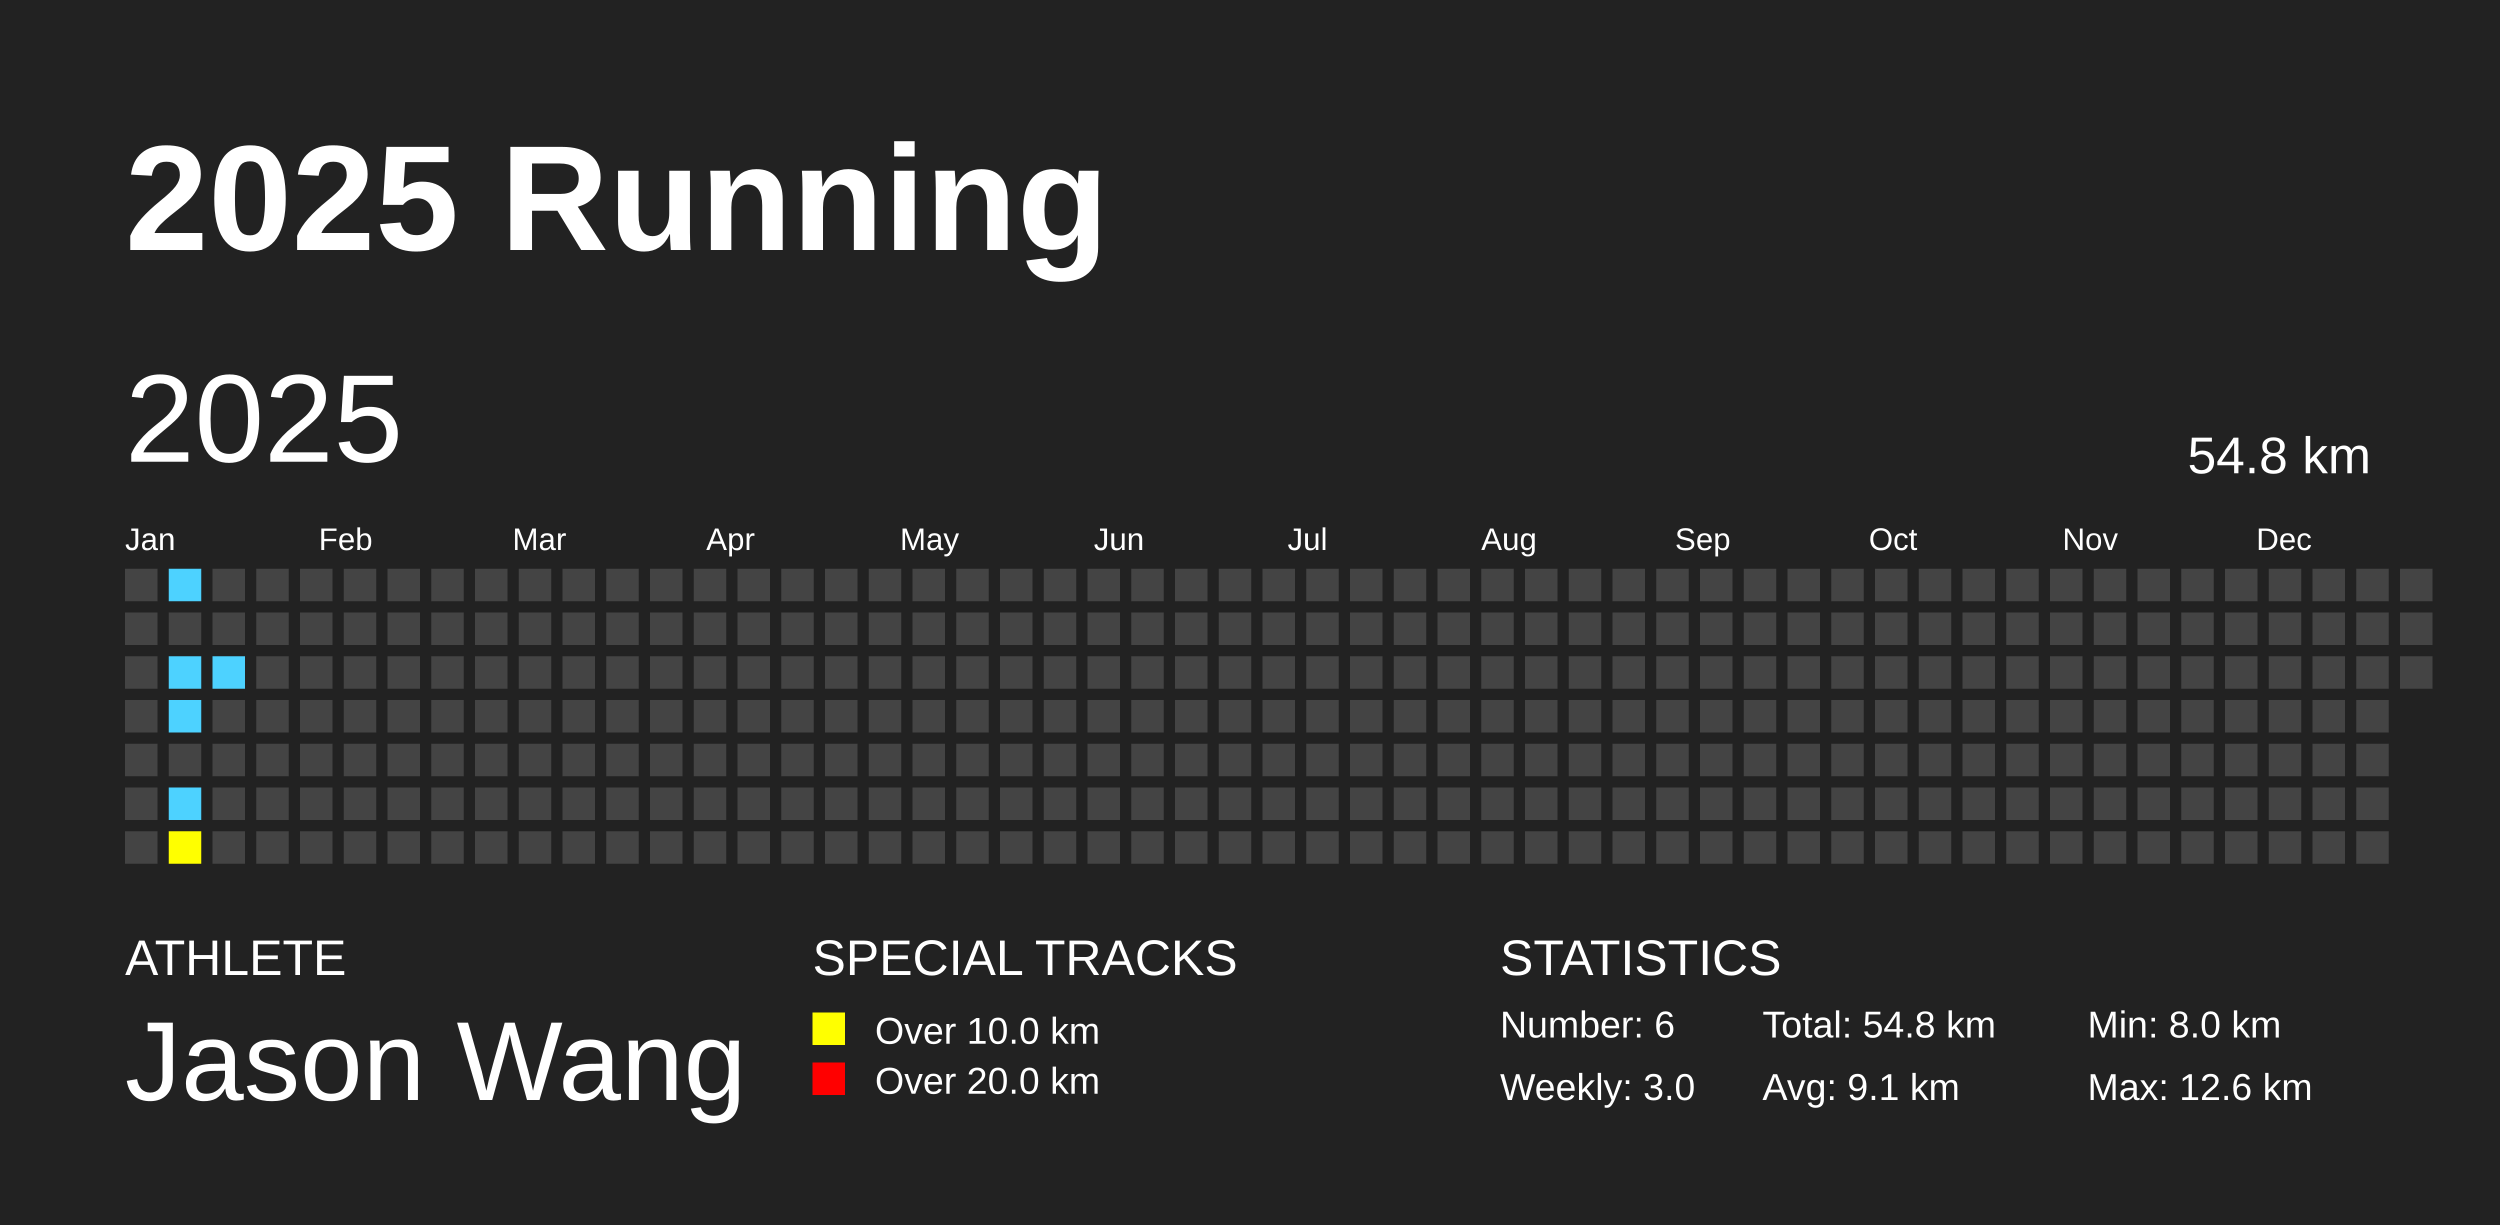
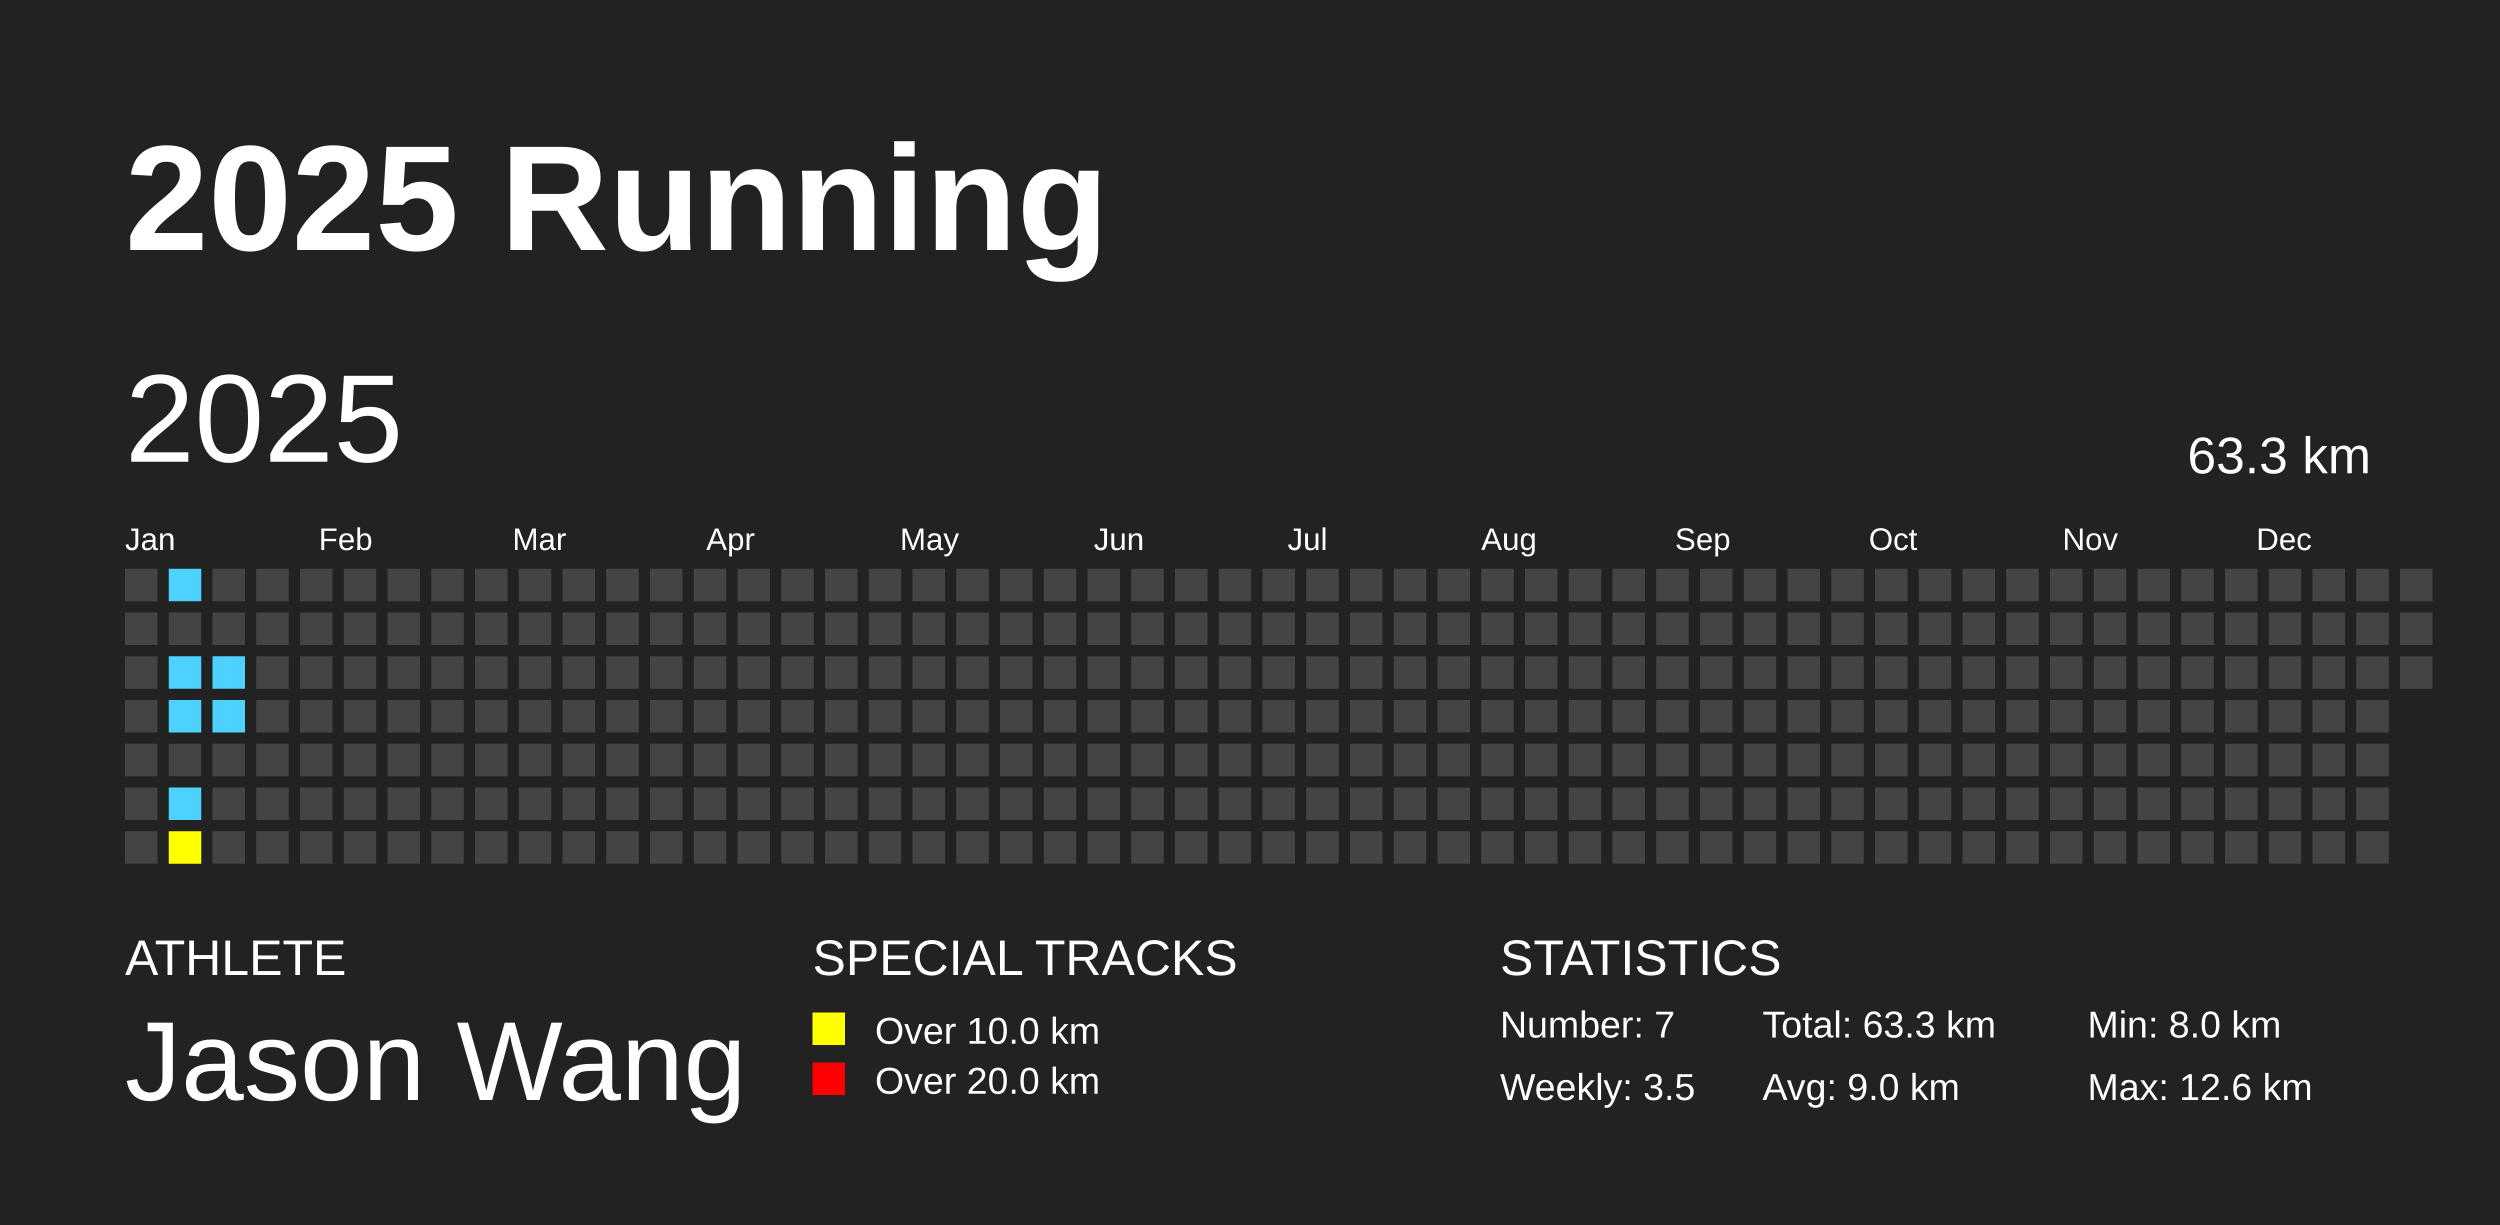
<svg xmlns="http://www.w3.org/2000/svg" baseProfile="full" height="98mm" version="1.1" viewBox="0,0,200,98" width="200mm">
  <defs />
  <rect fill="#222222" height="98" width="200" x="0" y="0" />
  <text fill="#FFFFFF" style="font-size:12px; font-family:Arial; font-weight:bold;" x="10" y="20">2025 Running</text>
  <text fill="#FFFFFF" style="font-size:4px; font-family:Arial" x="10" y="78">ATHLETE</text>
  <text fill="#FFFFFF" style="font-size:9px; font-family:Arial" x="10" y="88">Jason Wang</text>
  <text fill="#FFFFFF" style="font-size:4px; font-family:Arial" x="65" y="78">SPECIAL TRACKS</text>
  <rect fill="yellow" height="2.6" width="2.6" x="65" y="81" />
  <text fill="#FFFFFF" style="font-size:3px; font-family:Arial" x="70" y="83.5">Over 10.0 km</text>
  <rect fill="red" height="2.6" width="2.6" x="65" y="85" />
  <text fill="#FFFFFF" style="font-size:3px; font-family:Arial" x="70" y="87.5">Over 20.0 km</text>
  <text fill="#FFFFFF" style="font-size:4px; font-family:Arial" x="120" y="78">STATISTICS</text>
-   <text fill="#FFFFFF" style="font-size:3px; font-family:Arial" x="120" y="83">Number: 6</text>
-   <text fill="#FFFFFF" style="font-size:3px; font-family:Arial" x="120" y="88">Weekly: 3.0</text>
-   <text fill="#FFFFFF" style="font-size:3px; font-family:Arial" x="141" y="83">Total: 54.8 km</text>
-   <text fill="#FFFFFF" style="font-size:3px; font-family:Arial" x="141" y="88">Avg: 9.1 km</text>
+   <text fill="#FFFFFF" style="font-size:3px; font-family:Arial" x="120" y="83">Number: 7</text>
+   <text fill="#FFFFFF" style="font-size:3px; font-family:Arial" x="120" y="88">Weekly: 3.5</text>
+   <text fill="#FFFFFF" style="font-size:3px; font-family:Arial" x="141" y="83">Total: 63.3 km</text>
+   <text fill="#FFFFFF" style="font-size:3px; font-family:Arial" x="141" y="88">Avg: 9.0 km</text>
  <text fill="#FFFFFF" style="font-size:3px; font-family:Arial" x="167" y="83">Min: 8.0 km</text>
  <text fill="#FFFFFF" style="font-size:3px; font-family:Arial" x="167" y="88">Max: 12.6 km</text>
  <text dominant-baseline="hanging" fill="#FFFFFF" style="font-size:10.0px; font-family:Arial;" x="10" y="30">2025</text>
-   <text dominant-baseline="hanging" fill="#FFFFFF" style="font-size:4.125px; font-family:Arial;" x="175" y="35">54.8 km</text>
+   <text dominant-baseline="hanging" fill="#FFFFFF" style="font-size:4.125px; font-family:Arial;" x="175" y="35">63.3 km</text>
  <text fill="#FFFFFF" style="font-size:2.5px; font-family:Arial" x="10.0" y="44">Jan</text>
  <text fill="#FFFFFF" style="font-size:2.5px; font-family:Arial" x="25.5" y="44">Feb</text>
  <text fill="#FFFFFF" style="font-size:2.5px; font-family:Arial" x="41.0" y="44">Mar</text>
  <text fill="#FFFFFF" style="font-size:2.5px; font-family:Arial" x="56.5" y="44">Apr</text>
  <text fill="#FFFFFF" style="font-size:2.5px; font-family:Arial" x="72.0" y="44">May</text>
  <text fill="#FFFFFF" style="font-size:2.5px; font-family:Arial" x="87.5" y="44">Jun</text>
  <text fill="#FFFFFF" style="font-size:2.5px; font-family:Arial" x="103.0" y="44">Jul</text>
  <text fill="#FFFFFF" style="font-size:2.5px; font-family:Arial" x="118.5" y="44">Aug</text>
  <text fill="#FFFFFF" style="font-size:2.5px; font-family:Arial" x="134.0" y="44">Sep</text>
  <text fill="#FFFFFF" style="font-size:2.5px; font-family:Arial" x="149.5" y="44">Oct</text>
  <text fill="#FFFFFF" style="font-size:2.5px; font-family:Arial" x="165.0" y="44">Nov</text>
  <text fill="#FFFFFF" style="font-size:2.5px; font-family:Arial" x="180.5" y="44">Dec</text>
  <rect fill="#444444" height="2.6" width="2.6" x="10.0" y="45.5" />
  <rect fill="#444444" height="2.6" width="2.6" x="10.0" y="49.0" />
  <rect fill="#444444" height="2.6" width="2.6" x="10.0" y="52.5" />
  <rect fill="#444444" height="2.6" width="2.6" x="10.0" y="56.0" />
  <rect fill="#444444" height="2.6" width="2.6" x="10.0" y="59.5" />
  <rect fill="#444444" height="2.6" width="2.6" x="10.0" y="63.0" />
  <rect fill="#444444" height="2.6" width="2.6" x="10.0" y="66.5" />
  <rect fill="#4DD2FF" height="2.6" width="2.6" x="13.5" y="45.5" />
  <rect fill="#444444" height="2.6" width="2.6" x="13.5" y="49.0" />
  <rect fill="#4DD2FF" height="2.6" width="2.6" x="13.5" y="52.5" />
  <rect fill="#4DD2FF" height="2.6" width="2.6" x="13.5" y="56.0" />
  <rect fill="#444444" height="2.6" width="2.6" x="13.5" y="59.5" />
  <rect fill="#4DD2FF" height="2.6" width="2.6" x="13.5" y="63.0" />
  <rect fill="yellow" height="2.6" width="2.6" x="13.5" y="66.5" />
  <rect fill="#444444" height="2.6" width="2.6" x="17.0" y="45.5" />
  <rect fill="#444444" height="2.6" width="2.6" x="17.0" y="49.0" />
  <rect fill="#4DD2FF" height="2.6" width="2.6" x="17.0" y="52.5" />
-   <rect fill="#444444" height="2.6" width="2.6" x="17.0" y="56.0" />
+   <rect fill="#4DD2FF" height="2.6" width="2.6" x="17.0" y="56.0" />
  <rect fill="#444444" height="2.6" width="2.6" x="17.0" y="59.5" />
  <rect fill="#444444" height="2.6" width="2.6" x="17.0" y="63.0" />
  <rect fill="#444444" height="2.6" width="2.6" x="17.0" y="66.5" />
  <rect fill="#444444" height="2.6" width="2.6" x="20.5" y="45.5" />
  <rect fill="#444444" height="2.6" width="2.6" x="20.5" y="49.0" />
  <rect fill="#444444" height="2.6" width="2.6" x="20.5" y="52.5" />
  <rect fill="#444444" height="2.6" width="2.6" x="20.5" y="56.0" />
  <rect fill="#444444" height="2.6" width="2.6" x="20.5" y="59.5" />
  <rect fill="#444444" height="2.6" width="2.6" x="20.5" y="63.0" />
  <rect fill="#444444" height="2.6" width="2.6" x="20.5" y="66.5" />
  <rect fill="#444444" height="2.6" width="2.6" x="24.0" y="45.5" />
  <rect fill="#444444" height="2.6" width="2.6" x="24.0" y="49.0" />
  <rect fill="#444444" height="2.6" width="2.6" x="24.0" y="52.5" />
  <rect fill="#444444" height="2.6" width="2.6" x="24.0" y="56.0" />
  <rect fill="#444444" height="2.6" width="2.6" x="24.0" y="59.5" />
  <rect fill="#444444" height="2.6" width="2.6" x="24.0" y="63.0" />
  <rect fill="#444444" height="2.6" width="2.6" x="24.0" y="66.5" />
  <rect fill="#444444" height="2.6" width="2.6" x="27.5" y="45.5" />
  <rect fill="#444444" height="2.6" width="2.6" x="27.5" y="49.0" />
  <rect fill="#444444" height="2.6" width="2.6" x="27.5" y="52.5" />
  <rect fill="#444444" height="2.6" width="2.6" x="27.5" y="56.0" />
  <rect fill="#444444" height="2.6" width="2.6" x="27.5" y="59.5" />
  <rect fill="#444444" height="2.6" width="2.6" x="27.5" y="63.0" />
  <rect fill="#444444" height="2.6" width="2.6" x="27.5" y="66.5" />
  <rect fill="#444444" height="2.6" width="2.6" x="31.0" y="45.5" />
  <rect fill="#444444" height="2.6" width="2.6" x="31.0" y="49.0" />
  <rect fill="#444444" height="2.6" width="2.6" x="31.0" y="52.5" />
  <rect fill="#444444" height="2.6" width="2.6" x="31.0" y="56.0" />
  <rect fill="#444444" height="2.6" width="2.6" x="31.0" y="59.5" />
  <rect fill="#444444" height="2.6" width="2.6" x="31.0" y="63.0" />
  <rect fill="#444444" height="2.6" width="2.6" x="31.0" y="66.5" />
  <rect fill="#444444" height="2.6" width="2.6" x="34.5" y="45.5" />
  <rect fill="#444444" height="2.6" width="2.6" x="34.5" y="49.0" />
  <rect fill="#444444" height="2.6" width="2.6" x="34.5" y="52.5" />
  <rect fill="#444444" height="2.6" width="2.6" x="34.5" y="56.0" />
  <rect fill="#444444" height="2.6" width="2.6" x="34.5" y="59.5" />
  <rect fill="#444444" height="2.6" width="2.6" x="34.5" y="63.0" />
  <rect fill="#444444" height="2.6" width="2.6" x="34.5" y="66.5" />
  <rect fill="#444444" height="2.6" width="2.6" x="38.0" y="45.5" />
  <rect fill="#444444" height="2.6" width="2.6" x="38.0" y="49.0" />
  <rect fill="#444444" height="2.6" width="2.6" x="38.0" y="52.5" />
  <rect fill="#444444" height="2.6" width="2.6" x="38.0" y="56.0" />
  <rect fill="#444444" height="2.6" width="2.6" x="38.0" y="59.5" />
  <rect fill="#444444" height="2.6" width="2.6" x="38.0" y="63.0" />
  <rect fill="#444444" height="2.6" width="2.6" x="38.0" y="66.5" />
  <rect fill="#444444" height="2.6" width="2.6" x="41.5" y="45.5" />
  <rect fill="#444444" height="2.6" width="2.6" x="41.5" y="49.0" />
  <rect fill="#444444" height="2.6" width="2.6" x="41.5" y="52.5" />
  <rect fill="#444444" height="2.6" width="2.6" x="41.5" y="56.0" />
  <rect fill="#444444" height="2.6" width="2.6" x="41.5" y="59.5" />
  <rect fill="#444444" height="2.6" width="2.6" x="41.5" y="63.0" />
  <rect fill="#444444" height="2.6" width="2.6" x="41.5" y="66.5" />
  <rect fill="#444444" height="2.6" width="2.6" x="45.0" y="45.5" />
  <rect fill="#444444" height="2.6" width="2.6" x="45.0" y="49.0" />
  <rect fill="#444444" height="2.6" width="2.6" x="45.0" y="52.5" />
  <rect fill="#444444" height="2.6" width="2.6" x="45.0" y="56.0" />
  <rect fill="#444444" height="2.6" width="2.6" x="45.0" y="59.5" />
  <rect fill="#444444" height="2.6" width="2.6" x="45.0" y="63.0" />
  <rect fill="#444444" height="2.6" width="2.6" x="45.0" y="66.5" />
  <rect fill="#444444" height="2.6" width="2.6" x="48.5" y="45.5" />
  <rect fill="#444444" height="2.6" width="2.6" x="48.5" y="49.0" />
  <rect fill="#444444" height="2.6" width="2.6" x="48.5" y="52.5" />
  <rect fill="#444444" height="2.6" width="2.6" x="48.5" y="56.0" />
  <rect fill="#444444" height="2.6" width="2.6" x="48.5" y="59.5" />
  <rect fill="#444444" height="2.6" width="2.6" x="48.5" y="63.0" />
  <rect fill="#444444" height="2.6" width="2.6" x="48.5" y="66.5" />
  <rect fill="#444444" height="2.6" width="2.6" x="52.0" y="45.5" />
  <rect fill="#444444" height="2.6" width="2.6" x="52.0" y="49.0" />
  <rect fill="#444444" height="2.6" width="2.6" x="52.0" y="52.5" />
  <rect fill="#444444" height="2.6" width="2.6" x="52.0" y="56.0" />
  <rect fill="#444444" height="2.6" width="2.6" x="52.0" y="59.5" />
  <rect fill="#444444" height="2.6" width="2.6" x="52.0" y="63.0" />
  <rect fill="#444444" height="2.6" width="2.6" x="52.0" y="66.5" />
  <rect fill="#444444" height="2.6" width="2.6" x="55.5" y="45.5" />
  <rect fill="#444444" height="2.6" width="2.6" x="55.5" y="49.0" />
  <rect fill="#444444" height="2.6" width="2.6" x="55.5" y="52.5" />
  <rect fill="#444444" height="2.6" width="2.6" x="55.5" y="56.0" />
  <rect fill="#444444" height="2.6" width="2.6" x="55.5" y="59.5" />
  <rect fill="#444444" height="2.6" width="2.6" x="55.5" y="63.0" />
  <rect fill="#444444" height="2.6" width="2.6" x="55.5" y="66.5" />
  <rect fill="#444444" height="2.6" width="2.6" x="59.0" y="45.5" />
  <rect fill="#444444" height="2.6" width="2.6" x="59.0" y="49.0" />
  <rect fill="#444444" height="2.6" width="2.6" x="59.0" y="52.5" />
  <rect fill="#444444" height="2.6" width="2.6" x="59.0" y="56.0" />
  <rect fill="#444444" height="2.6" width="2.6" x="59.0" y="59.5" />
  <rect fill="#444444" height="2.6" width="2.6" x="59.0" y="63.0" />
  <rect fill="#444444" height="2.6" width="2.6" x="59.0" y="66.5" />
  <rect fill="#444444" height="2.6" width="2.6" x="62.5" y="45.5" />
  <rect fill="#444444" height="2.6" width="2.6" x="62.5" y="49.0" />
  <rect fill="#444444" height="2.6" width="2.6" x="62.5" y="52.5" />
  <rect fill="#444444" height="2.6" width="2.6" x="62.5" y="56.0" />
  <rect fill="#444444" height="2.6" width="2.6" x="62.5" y="59.5" />
  <rect fill="#444444" height="2.6" width="2.6" x="62.5" y="63.0" />
  <rect fill="#444444" height="2.6" width="2.6" x="62.5" y="66.5" />
  <rect fill="#444444" height="2.6" width="2.6" x="66.0" y="45.5" />
  <rect fill="#444444" height="2.6" width="2.6" x="66.0" y="49.0" />
  <rect fill="#444444" height="2.6" width="2.6" x="66.0" y="52.5" />
  <rect fill="#444444" height="2.6" width="2.6" x="66.0" y="56.0" />
  <rect fill="#444444" height="2.6" width="2.6" x="66.0" y="59.5" />
  <rect fill="#444444" height="2.6" width="2.6" x="66.0" y="63.0" />
  <rect fill="#444444" height="2.6" width="2.6" x="66.0" y="66.5" />
  <rect fill="#444444" height="2.6" width="2.6" x="69.5" y="45.5" />
  <rect fill="#444444" height="2.6" width="2.6" x="69.5" y="49.0" />
  <rect fill="#444444" height="2.6" width="2.6" x="69.5" y="52.5" />
  <rect fill="#444444" height="2.6" width="2.6" x="69.5" y="56.0" />
  <rect fill="#444444" height="2.6" width="2.6" x="69.5" y="59.5" />
  <rect fill="#444444" height="2.6" width="2.6" x="69.5" y="63.0" />
  <rect fill="#444444" height="2.6" width="2.6" x="69.5" y="66.5" />
  <rect fill="#444444" height="2.6" width="2.6" x="73.0" y="45.5" />
  <rect fill="#444444" height="2.6" width="2.6" x="73.0" y="49.0" />
  <rect fill="#444444" height="2.6" width="2.6" x="73.0" y="52.5" />
  <rect fill="#444444" height="2.6" width="2.6" x="73.0" y="56.0" />
  <rect fill="#444444" height="2.6" width="2.6" x="73.0" y="59.5" />
  <rect fill="#444444" height="2.6" width="2.6" x="73.0" y="63.0" />
  <rect fill="#444444" height="2.6" width="2.6" x="73.0" y="66.5" />
  <rect fill="#444444" height="2.6" width="2.6" x="76.5" y="45.5" />
  <rect fill="#444444" height="2.6" width="2.6" x="76.5" y="49.0" />
  <rect fill="#444444" height="2.6" width="2.6" x="76.5" y="52.5" />
  <rect fill="#444444" height="2.6" width="2.6" x="76.5" y="56.0" />
  <rect fill="#444444" height="2.6" width="2.6" x="76.5" y="59.5" />
  <rect fill="#444444" height="2.6" width="2.6" x="76.5" y="63.0" />
  <rect fill="#444444" height="2.6" width="2.6" x="76.5" y="66.5" />
  <rect fill="#444444" height="2.6" width="2.6" x="80.0" y="45.5" />
  <rect fill="#444444" height="2.6" width="2.6" x="80.0" y="49.0" />
  <rect fill="#444444" height="2.6" width="2.6" x="80.0" y="52.5" />
  <rect fill="#444444" height="2.6" width="2.6" x="80.0" y="56.0" />
  <rect fill="#444444" height="2.6" width="2.6" x="80.0" y="59.5" />
  <rect fill="#444444" height="2.6" width="2.6" x="80.0" y="63.0" />
  <rect fill="#444444" height="2.6" width="2.6" x="80.0" y="66.5" />
  <rect fill="#444444" height="2.6" width="2.6" x="83.5" y="45.5" />
  <rect fill="#444444" height="2.6" width="2.6" x="83.5" y="49.0" />
  <rect fill="#444444" height="2.6" width="2.6" x="83.5" y="52.5" />
  <rect fill="#444444" height="2.6" width="2.6" x="83.5" y="56.0" />
  <rect fill="#444444" height="2.6" width="2.6" x="83.5" y="59.5" />
  <rect fill="#444444" height="2.6" width="2.6" x="83.5" y="63.0" />
  <rect fill="#444444" height="2.6" width="2.6" x="83.5" y="66.5" />
  <rect fill="#444444" height="2.6" width="2.6" x="87.0" y="45.5" />
  <rect fill="#444444" height="2.6" width="2.6" x="87.0" y="49.0" />
  <rect fill="#444444" height="2.6" width="2.6" x="87.0" y="52.5" />
  <rect fill="#444444" height="2.6" width="2.6" x="87.0" y="56.0" />
  <rect fill="#444444" height="2.6" width="2.6" x="87.0" y="59.5" />
  <rect fill="#444444" height="2.6" width="2.6" x="87.0" y="63.0" />
  <rect fill="#444444" height="2.6" width="2.6" x="87.0" y="66.5" />
  <rect fill="#444444" height="2.6" width="2.6" x="90.5" y="45.5" />
  <rect fill="#444444" height="2.6" width="2.6" x="90.5" y="49.0" />
  <rect fill="#444444" height="2.6" width="2.6" x="90.5" y="52.5" />
  <rect fill="#444444" height="2.6" width="2.6" x="90.5" y="56.0" />
  <rect fill="#444444" height="2.6" width="2.6" x="90.5" y="59.5" />
  <rect fill="#444444" height="2.6" width="2.6" x="90.5" y="63.0" />
  <rect fill="#444444" height="2.6" width="2.6" x="90.5" y="66.5" />
  <rect fill="#444444" height="2.6" width="2.6" x="94.0" y="45.5" />
  <rect fill="#444444" height="2.6" width="2.6" x="94.0" y="49.0" />
  <rect fill="#444444" height="2.6" width="2.6" x="94.0" y="52.5" />
  <rect fill="#444444" height="2.6" width="2.6" x="94.0" y="56.0" />
  <rect fill="#444444" height="2.6" width="2.6" x="94.0" y="59.5" />
  <rect fill="#444444" height="2.6" width="2.6" x="94.0" y="63.0" />
  <rect fill="#444444" height="2.6" width="2.6" x="94.0" y="66.5" />
  <rect fill="#444444" height="2.6" width="2.6" x="97.5" y="45.5" />
  <rect fill="#444444" height="2.6" width="2.6" x="97.5" y="49.0" />
  <rect fill="#444444" height="2.6" width="2.6" x="97.5" y="52.5" />
  <rect fill="#444444" height="2.6" width="2.6" x="97.5" y="56.0" />
  <rect fill="#444444" height="2.6" width="2.6" x="97.5" y="59.5" />
  <rect fill="#444444" height="2.6" width="2.6" x="97.5" y="63.0" />
  <rect fill="#444444" height="2.6" width="2.6" x="97.5" y="66.5" />
  <rect fill="#444444" height="2.6" width="2.6" x="101.0" y="45.5" />
  <rect fill="#444444" height="2.6" width="2.6" x="101.0" y="49.0" />
  <rect fill="#444444" height="2.6" width="2.6" x="101.0" y="52.5" />
  <rect fill="#444444" height="2.6" width="2.6" x="101.0" y="56.0" />
  <rect fill="#444444" height="2.6" width="2.6" x="101.0" y="59.5" />
  <rect fill="#444444" height="2.6" width="2.6" x="101.0" y="63.0" />
  <rect fill="#444444" height="2.6" width="2.6" x="101.0" y="66.5" />
  <rect fill="#444444" height="2.6" width="2.6" x="104.5" y="45.5" />
  <rect fill="#444444" height="2.6" width="2.6" x="104.5" y="49.0" />
  <rect fill="#444444" height="2.6" width="2.6" x="104.5" y="52.5" />
  <rect fill="#444444" height="2.6" width="2.6" x="104.5" y="56.0" />
  <rect fill="#444444" height="2.6" width="2.6" x="104.5" y="59.5" />
  <rect fill="#444444" height="2.6" width="2.6" x="104.5" y="63.0" />
  <rect fill="#444444" height="2.6" width="2.6" x="104.5" y="66.5" />
  <rect fill="#444444" height="2.6" width="2.6" x="108.0" y="45.5" />
  <rect fill="#444444" height="2.6" width="2.6" x="108.0" y="49.0" />
  <rect fill="#444444" height="2.6" width="2.6" x="108.0" y="52.5" />
  <rect fill="#444444" height="2.6" width="2.6" x="108.0" y="56.0" />
  <rect fill="#444444" height="2.6" width="2.6" x="108.0" y="59.5" />
  <rect fill="#444444" height="2.6" width="2.6" x="108.0" y="63.0" />
  <rect fill="#444444" height="2.6" width="2.6" x="108.0" y="66.5" />
  <rect fill="#444444" height="2.6" width="2.6" x="111.5" y="45.5" />
  <rect fill="#444444" height="2.6" width="2.6" x="111.5" y="49.0" />
  <rect fill="#444444" height="2.6" width="2.6" x="111.5" y="52.5" />
  <rect fill="#444444" height="2.6" width="2.6" x="111.5" y="56.0" />
  <rect fill="#444444" height="2.6" width="2.6" x="111.5" y="59.5" />
  <rect fill="#444444" height="2.6" width="2.6" x="111.5" y="63.0" />
  <rect fill="#444444" height="2.6" width="2.6" x="111.5" y="66.5" />
  <rect fill="#444444" height="2.6" width="2.6" x="115.0" y="45.5" />
  <rect fill="#444444" height="2.6" width="2.6" x="115.0" y="49.0" />
  <rect fill="#444444" height="2.6" width="2.6" x="115.0" y="52.5" />
  <rect fill="#444444" height="2.6" width="2.6" x="115.0" y="56.0" />
  <rect fill="#444444" height="2.6" width="2.6" x="115.0" y="59.5" />
  <rect fill="#444444" height="2.6" width="2.6" x="115.0" y="63.0" />
  <rect fill="#444444" height="2.6" width="2.6" x="115.0" y="66.5" />
  <rect fill="#444444" height="2.6" width="2.6" x="118.5" y="45.5" />
  <rect fill="#444444" height="2.6" width="2.6" x="118.5" y="49.0" />
  <rect fill="#444444" height="2.6" width="2.6" x="118.5" y="52.5" />
  <rect fill="#444444" height="2.6" width="2.6" x="118.5" y="56.0" />
  <rect fill="#444444" height="2.6" width="2.6" x="118.5" y="59.5" />
  <rect fill="#444444" height="2.6" width="2.6" x="118.5" y="63.0" />
  <rect fill="#444444" height="2.6" width="2.6" x="118.5" y="66.5" />
  <rect fill="#444444" height="2.6" width="2.6" x="122.0" y="45.5" />
  <rect fill="#444444" height="2.6" width="2.6" x="122.0" y="49.0" />
  <rect fill="#444444" height="2.6" width="2.6" x="122.0" y="52.5" />
  <rect fill="#444444" height="2.6" width="2.6" x="122.0" y="56.0" />
  <rect fill="#444444" height="2.6" width="2.6" x="122.0" y="59.5" />
  <rect fill="#444444" height="2.6" width="2.6" x="122.0" y="63.0" />
  <rect fill="#444444" height="2.6" width="2.6" x="122.0" y="66.5" />
  <rect fill="#444444" height="2.6" width="2.6" x="125.5" y="45.5" />
  <rect fill="#444444" height="2.6" width="2.6" x="125.5" y="49.0" />
  <rect fill="#444444" height="2.6" width="2.6" x="125.5" y="52.5" />
  <rect fill="#444444" height="2.6" width="2.6" x="125.5" y="56.0" />
  <rect fill="#444444" height="2.6" width="2.6" x="125.5" y="59.5" />
  <rect fill="#444444" height="2.6" width="2.6" x="125.5" y="63.0" />
  <rect fill="#444444" height="2.6" width="2.6" x="125.5" y="66.5" />
  <rect fill="#444444" height="2.6" width="2.6" x="129.0" y="45.5" />
  <rect fill="#444444" height="2.6" width="2.6" x="129.0" y="49.0" />
  <rect fill="#444444" height="2.6" width="2.6" x="129.0" y="52.5" />
  <rect fill="#444444" height="2.6" width="2.6" x="129.0" y="56.0" />
  <rect fill="#444444" height="2.6" width="2.6" x="129.0" y="59.5" />
  <rect fill="#444444" height="2.6" width="2.6" x="129.0" y="63.0" />
  <rect fill="#444444" height="2.6" width="2.6" x="129.0" y="66.5" />
  <rect fill="#444444" height="2.6" width="2.6" x="132.5" y="45.5" />
  <rect fill="#444444" height="2.6" width="2.6" x="132.5" y="49.0" />
  <rect fill="#444444" height="2.6" width="2.6" x="132.5" y="52.5" />
  <rect fill="#444444" height="2.6" width="2.6" x="132.5" y="56.0" />
  <rect fill="#444444" height="2.6" width="2.6" x="132.5" y="59.5" />
  <rect fill="#444444" height="2.6" width="2.6" x="132.5" y="63.0" />
  <rect fill="#444444" height="2.6" width="2.6" x="132.5" y="66.5" />
  <rect fill="#444444" height="2.6" width="2.6" x="136.0" y="45.5" />
  <rect fill="#444444" height="2.6" width="2.6" x="136.0" y="49.0" />
  <rect fill="#444444" height="2.6" width="2.6" x="136.0" y="52.5" />
  <rect fill="#444444" height="2.6" width="2.6" x="136.0" y="56.0" />
  <rect fill="#444444" height="2.6" width="2.6" x="136.0" y="59.5" />
  <rect fill="#444444" height="2.6" width="2.6" x="136.0" y="63.0" />
  <rect fill="#444444" height="2.6" width="2.6" x="136.0" y="66.5" />
  <rect fill="#444444" height="2.6" width="2.6" x="139.5" y="45.5" />
  <rect fill="#444444" height="2.6" width="2.6" x="139.5" y="49.0" />
  <rect fill="#444444" height="2.6" width="2.6" x="139.5" y="52.5" />
  <rect fill="#444444" height="2.6" width="2.6" x="139.5" y="56.0" />
  <rect fill="#444444" height="2.6" width="2.6" x="139.5" y="59.5" />
  <rect fill="#444444" height="2.6" width="2.6" x="139.5" y="63.0" />
  <rect fill="#444444" height="2.6" width="2.6" x="139.5" y="66.5" />
  <rect fill="#444444" height="2.6" width="2.6" x="143.0" y="45.5" />
  <rect fill="#444444" height="2.6" width="2.6" x="143.0" y="49.0" />
  <rect fill="#444444" height="2.6" width="2.6" x="143.0" y="52.5" />
  <rect fill="#444444" height="2.6" width="2.6" x="143.0" y="56.0" />
  <rect fill="#444444" height="2.6" width="2.6" x="143.0" y="59.5" />
  <rect fill="#444444" height="2.6" width="2.6" x="143.0" y="63.0" />
  <rect fill="#444444" height="2.6" width="2.6" x="143.0" y="66.5" />
  <rect fill="#444444" height="2.6" width="2.6" x="146.5" y="45.5" />
  <rect fill="#444444" height="2.6" width="2.6" x="146.5" y="49.0" />
  <rect fill="#444444" height="2.6" width="2.6" x="146.5" y="52.5" />
  <rect fill="#444444" height="2.6" width="2.6" x="146.5" y="56.0" />
  <rect fill="#444444" height="2.6" width="2.6" x="146.5" y="59.5" />
  <rect fill="#444444" height="2.6" width="2.6" x="146.5" y="63.0" />
  <rect fill="#444444" height="2.6" width="2.6" x="146.5" y="66.5" />
  <rect fill="#444444" height="2.6" width="2.6" x="150.0" y="45.5" />
  <rect fill="#444444" height="2.6" width="2.6" x="150.0" y="49.0" />
  <rect fill="#444444" height="2.6" width="2.6" x="150.0" y="52.5" />
  <rect fill="#444444" height="2.6" width="2.6" x="150.0" y="56.0" />
  <rect fill="#444444" height="2.6" width="2.6" x="150.0" y="59.5" />
  <rect fill="#444444" height="2.6" width="2.6" x="150.0" y="63.0" />
  <rect fill="#444444" height="2.6" width="2.6" x="150.0" y="66.5" />
  <rect fill="#444444" height="2.6" width="2.6" x="153.5" y="45.5" />
  <rect fill="#444444" height="2.6" width="2.6" x="153.5" y="49.0" />
  <rect fill="#444444" height="2.6" width="2.6" x="153.5" y="52.5" />
  <rect fill="#444444" height="2.6" width="2.6" x="153.5" y="56.0" />
  <rect fill="#444444" height="2.6" width="2.6" x="153.5" y="59.5" />
  <rect fill="#444444" height="2.6" width="2.6" x="153.5" y="63.0" />
  <rect fill="#444444" height="2.6" width="2.6" x="153.5" y="66.5" />
  <rect fill="#444444" height="2.6" width="2.6" x="157.0" y="45.5" />
  <rect fill="#444444" height="2.6" width="2.6" x="157.0" y="49.0" />
  <rect fill="#444444" height="2.6" width="2.6" x="157.0" y="52.5" />
  <rect fill="#444444" height="2.6" width="2.6" x="157.0" y="56.0" />
  <rect fill="#444444" height="2.6" width="2.6" x="157.0" y="59.5" />
  <rect fill="#444444" height="2.6" width="2.6" x="157.0" y="63.0" />
  <rect fill="#444444" height="2.6" width="2.6" x="157.0" y="66.5" />
  <rect fill="#444444" height="2.6" width="2.6" x="160.5" y="45.5" />
  <rect fill="#444444" height="2.6" width="2.6" x="160.5" y="49.0" />
  <rect fill="#444444" height="2.6" width="2.6" x="160.5" y="52.5" />
  <rect fill="#444444" height="2.6" width="2.6" x="160.5" y="56.0" />
  <rect fill="#444444" height="2.6" width="2.6" x="160.5" y="59.5" />
  <rect fill="#444444" height="2.6" width="2.6" x="160.5" y="63.0" />
  <rect fill="#444444" height="2.6" width="2.6" x="160.5" y="66.5" />
  <rect fill="#444444" height="2.6" width="2.6" x="164.0" y="45.5" />
  <rect fill="#444444" height="2.6" width="2.6" x="164.0" y="49.0" />
  <rect fill="#444444" height="2.6" width="2.6" x="164.0" y="52.5" />
  <rect fill="#444444" height="2.6" width="2.6" x="164.0" y="56.0" />
  <rect fill="#444444" height="2.6" width="2.6" x="164.0" y="59.5" />
  <rect fill="#444444" height="2.6" width="2.6" x="164.0" y="63.0" />
  <rect fill="#444444" height="2.6" width="2.6" x="164.0" y="66.5" />
  <rect fill="#444444" height="2.6" width="2.6" x="167.5" y="45.5" />
  <rect fill="#444444" height="2.6" width="2.6" x="167.5" y="49.0" />
  <rect fill="#444444" height="2.6" width="2.6" x="167.5" y="52.5" />
  <rect fill="#444444" height="2.6" width="2.6" x="167.5" y="56.0" />
  <rect fill="#444444" height="2.6" width="2.6" x="167.5" y="59.5" />
  <rect fill="#444444" height="2.6" width="2.6" x="167.5" y="63.0" />
  <rect fill="#444444" height="2.6" width="2.6" x="167.5" y="66.5" />
  <rect fill="#444444" height="2.6" width="2.6" x="171.0" y="45.5" />
  <rect fill="#444444" height="2.6" width="2.6" x="171.0" y="49.0" />
  <rect fill="#444444" height="2.6" width="2.6" x="171.0" y="52.5" />
  <rect fill="#444444" height="2.6" width="2.6" x="171.0" y="56.0" />
  <rect fill="#444444" height="2.6" width="2.6" x="171.0" y="59.5" />
  <rect fill="#444444" height="2.6" width="2.6" x="171.0" y="63.0" />
  <rect fill="#444444" height="2.6" width="2.6" x="171.0" y="66.5" />
  <rect fill="#444444" height="2.6" width="2.6" x="174.5" y="45.5" />
  <rect fill="#444444" height="2.6" width="2.6" x="174.5" y="49.0" />
  <rect fill="#444444" height="2.6" width="2.6" x="174.5" y="52.5" />
  <rect fill="#444444" height="2.6" width="2.6" x="174.5" y="56.0" />
  <rect fill="#444444" height="2.6" width="2.6" x="174.5" y="59.5" />
  <rect fill="#444444" height="2.6" width="2.6" x="174.5" y="63.0" />
  <rect fill="#444444" height="2.6" width="2.6" x="174.5" y="66.5" />
  <rect fill="#444444" height="2.6" width="2.6" x="178.0" y="45.5" />
  <rect fill="#444444" height="2.6" width="2.6" x="178.0" y="49.0" />
  <rect fill="#444444" height="2.6" width="2.6" x="178.0" y="52.5" />
  <rect fill="#444444" height="2.6" width="2.6" x="178.0" y="56.0" />
  <rect fill="#444444" height="2.6" width="2.6" x="178.0" y="59.5" />
  <rect fill="#444444" height="2.6" width="2.6" x="178.0" y="63.0" />
  <rect fill="#444444" height="2.6" width="2.6" x="178.0" y="66.5" />
  <rect fill="#444444" height="2.6" width="2.6" x="181.5" y="45.5" />
  <rect fill="#444444" height="2.6" width="2.6" x="181.5" y="49.0" />
  <rect fill="#444444" height="2.6" width="2.6" x="181.5" y="52.5" />
  <rect fill="#444444" height="2.6" width="2.6" x="181.5" y="56.0" />
  <rect fill="#444444" height="2.6" width="2.6" x="181.5" y="59.5" />
  <rect fill="#444444" height="2.6" width="2.6" x="181.5" y="63.0" />
  <rect fill="#444444" height="2.6" width="2.6" x="181.5" y="66.5" />
  <rect fill="#444444" height="2.6" width="2.6" x="185.0" y="45.5" />
  <rect fill="#444444" height="2.6" width="2.6" x="185.0" y="49.0" />
  <rect fill="#444444" height="2.6" width="2.6" x="185.0" y="52.5" />
  <rect fill="#444444" height="2.6" width="2.6" x="185.0" y="56.0" />
  <rect fill="#444444" height="2.6" width="2.6" x="185.0" y="59.5" />
  <rect fill="#444444" height="2.6" width="2.6" x="185.0" y="63.0" />
  <rect fill="#444444" height="2.6" width="2.6" x="185.0" y="66.5" />
  <rect fill="#444444" height="2.6" width="2.6" x="188.5" y="45.5" />
  <rect fill="#444444" height="2.6" width="2.6" x="188.5" y="49.0" />
  <rect fill="#444444" height="2.6" width="2.6" x="188.5" y="52.5" />
  <rect fill="#444444" height="2.6" width="2.6" x="188.5" y="56.0" />
  <rect fill="#444444" height="2.6" width="2.6" x="188.5" y="59.5" />
  <rect fill="#444444" height="2.6" width="2.6" x="188.5" y="63.0" />
  <rect fill="#444444" height="2.6" width="2.6" x="188.5" y="66.5" />
  <rect fill="#444444" height="2.6" width="2.6" x="192.0" y="45.5" />
  <rect fill="#444444" height="2.6" width="2.6" x="192.0" y="49.0" />
  <rect fill="#444444" height="2.6" width="2.6" x="192.0" y="52.5" />
</svg>
